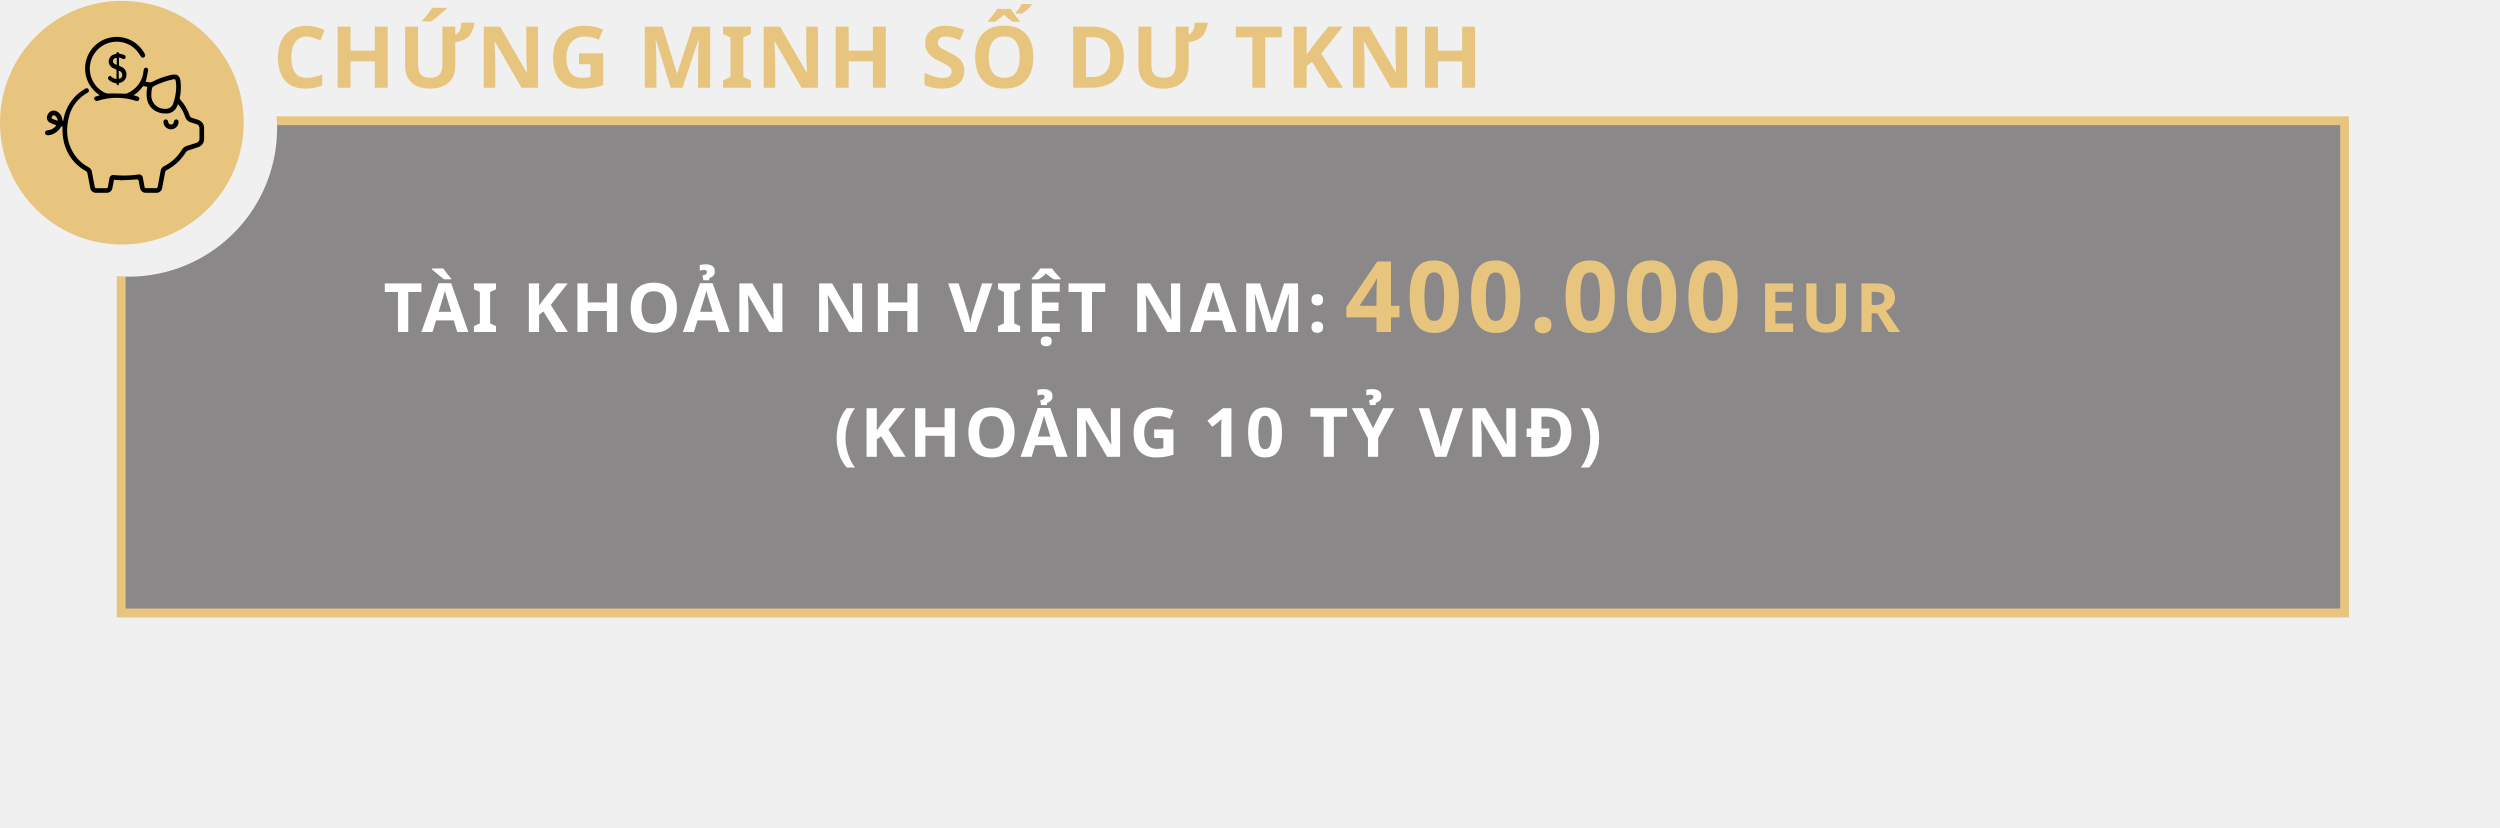
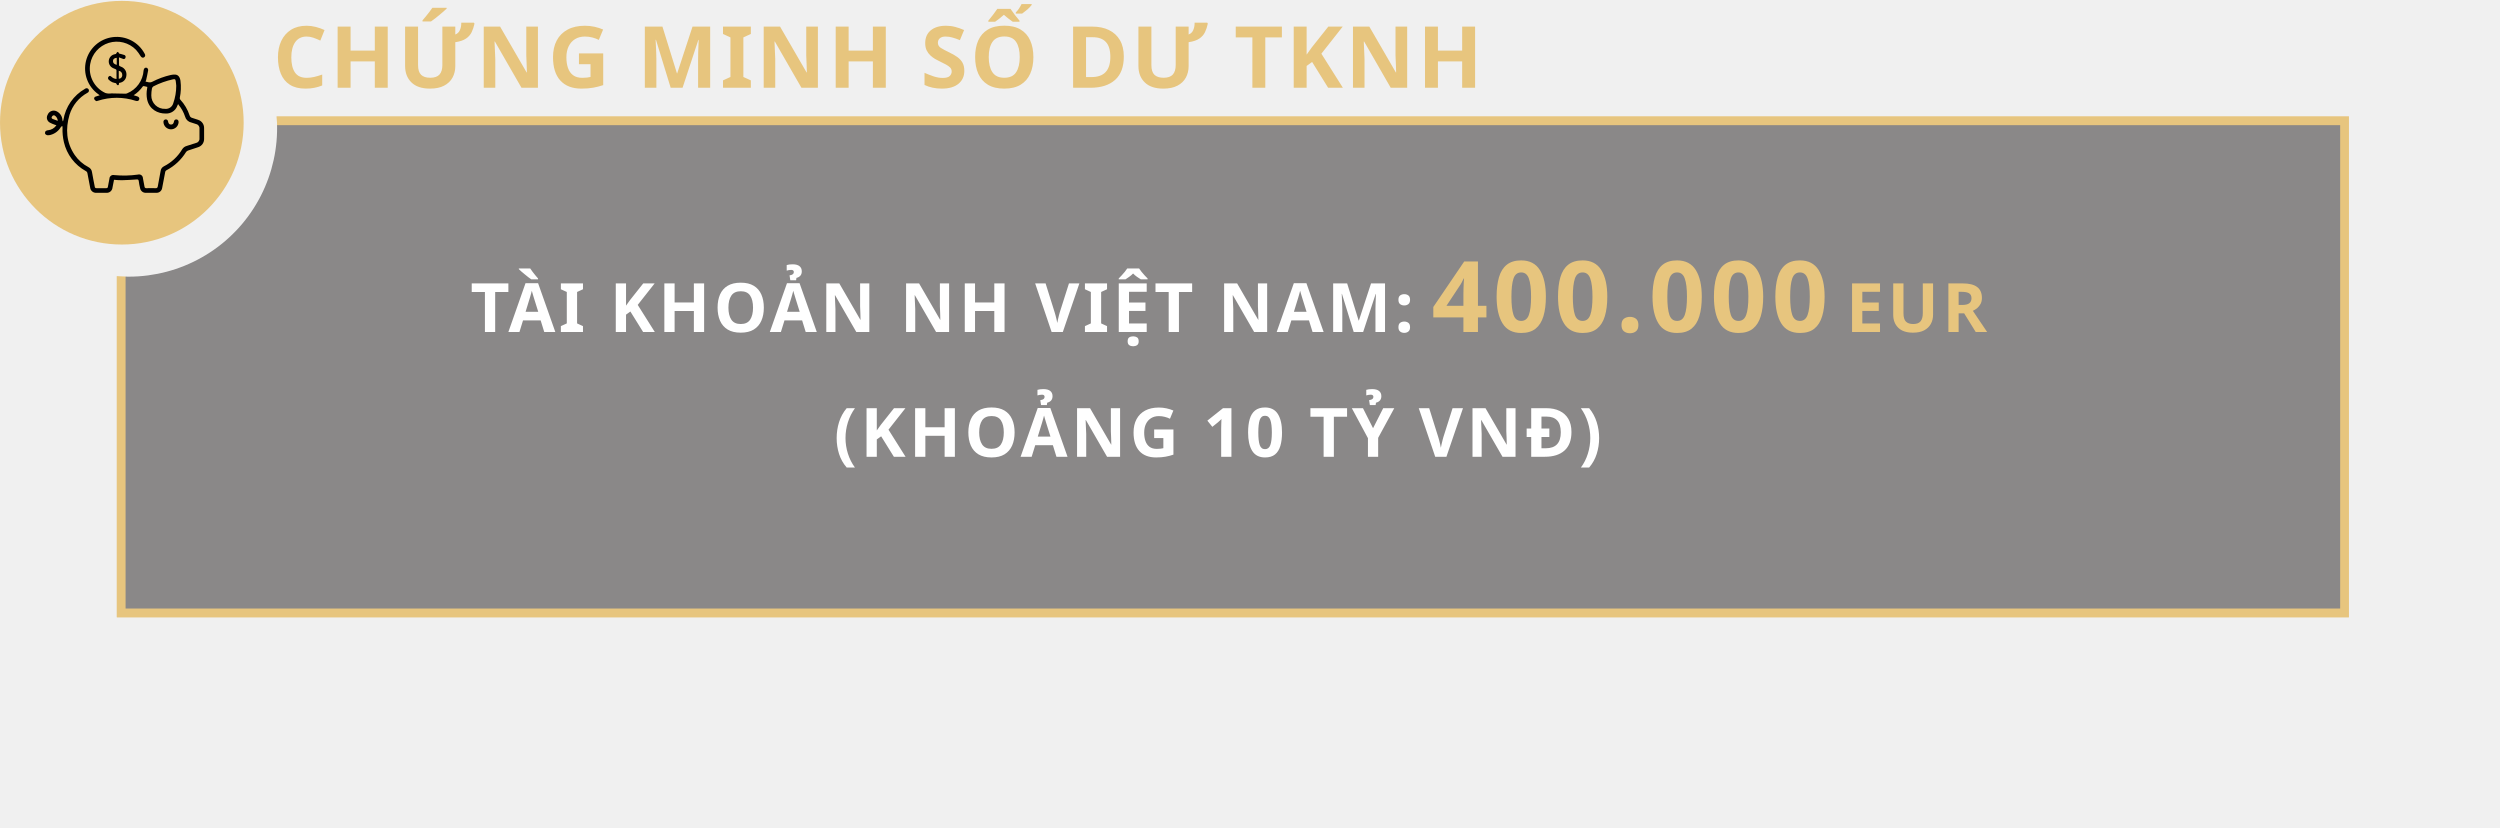
<svg xmlns="http://www.w3.org/2000/svg" width="1139.412" height="377.309" viewBox="0 0 1139.412 377.309">
  <style>
        @font-face {
        font-family: 'Mulish-SemiBold';
        src: url("/fonts/Mulish-SemiBold.ttf");
        }

        text {
        font-family: 'Mulish-SemiBold', sans-serif;
        }
    </style>
  <defs>
    <clipPath id="clip-path">
      <path id="Path_37" data-name="Path 37" d="M1514.025,1211.227a67.651,67.651,0,0,1-77.591,86.373v252.465H2473.4V1211.227Z" fill="none" />
    </clipPath>
  </defs>
  <g id="Group_52" data-name="Group 52" transform="translate(-1390.745 -1172.756)">
    <g id="Group_46" data-name="Group 46">
      <path id="Path_33" data-name="Path 33" d="M1501.8,1228.681a55.526,55.526,0,1,1-55.525-55.526,55.523,55.523,0,0,1,55.525,55.526" fill="#e7c57e" />
      <g id="Group_45" data-name="Group 45">
        <path id="Path_34" data-name="Path 34" d="M1481.017,1227.356c-.909-.318-1.828-.613-2.751-.891a1.554,1.554,0,0,1-1.1-1.085,19.7,19.7,0,0,0-4.278-7.248,1.052,1.052,0,0,1-.2-.792,23.26,23.26,0,0,0,.305-7.8c-.282-1.782-1.12-2.746-2.489-2.8a8.1,8.1,0,0,0-1.96.195,35.025,35.025,0,0,0-8.393,3.083c-1.133.563-2.011.147-3.06-.069a5.256,5.256,0,0,0,.262-.713c.33-1.511.687-3.018.931-4.543a1.312,1.312,0,0,0-.558-1.011,1.082,1.082,0,0,0-1.025.071,1.759,1.759,0,0,0-.507,1.084,12.127,12.127,0,0,1-7.586,10.489,2.154,2.154,0,0,1-.887.127c-2.069-.034-4.14-.089-6.209-.13a5.95,5.95,0,0,1-2.754-.189,12.224,12.224,0,0,1-6.911-13.172,12.261,12.261,0,0,1,20.875-6.508,20.441,20.441,0,0,1,2.156,2.956c.418.606.947.81,1.492.5a1.084,1.084,0,0,0,.376-1.536c-.039-.085-.089-.165-.134-.248a14.411,14.411,0,1,0-21.005,18.614c.176.125.344.261.583.443-.691.218-1.279.38-1.848.586a.9.9,0,0,0-.655,1.163,2.049,2.049,0,0,0,.874.87c.165.1.5-.03.743-.107a28.013,28.013,0,0,1,17.306.011c.827.261,1.4.015,1.6-.654.189-.632-.138-1.118-.949-1.389-.49-.164-.986-.314-1.593-.506a15.072,15.072,0,0,0,4.116-3.95.578.578,0,0,1,.442-.227c.549.093,1.09.243,1.621.369a1.592,1.592,0,0,1,.027.273c-.021.162-.053.323-.08.486a12.984,12.984,0,0,0,.006,4.989c.993,4.524,4.863,6.495,8.577,6.4a5.29,5.29,0,0,0,5.19-3.554c.083-.21.189-.41.352-.762.119.191.17.3.242.386a16.309,16.309,0,0,1,2.945,5.358,3.679,3.679,0,0,0,2.7,2.623c.794.22,1.569.5,2.349.761a1.912,1.912,0,0,1,1.5,2.1q.006,2.193,0,4.388a1.91,1.91,0,0,1-1.516,2.093q-2.145.707-4.3,1.379a3.49,3.49,0,0,0-2.09,1.579,20.48,20.48,0,0,1-8.286,7.7,2.687,2.687,0,0,0-1.511,2.12c-.394,2.343-.87,4.674-1.288,7.013a.876.876,0,0,1-1.048.844c-1.366-.046-2.735-.032-4.1,0a.776.776,0,0,1-.916-.734c-.223-1.275-.476-2.544-.713-3.817a1.756,1.756,0,0,0-2.237-1.653,45.864,45.864,0,0,1-10.864.233,1.749,1.749,0,0,0-2.173,1.653c-.227,1.226-.482,2.447-.692,3.677a.663.663,0,0,1-.766.633c-1.487-.007-2.973-.009-4.46,0a.679.679,0,0,1-.76-.65c-.413-2.2-.893-4.383-1.245-6.59a2.955,2.955,0,0,0-1.643-2.356,17.392,17.392,0,0,1-6.251-5.527c-3.87-5.7-4.256-11.913-2.363-18.334a17.264,17.264,0,0,1,8.165-10.005,1.1,1.1,0,0,0,.53-1.6,1.075,1.075,0,0,0-1.608-.24,19.924,19.924,0,0,0-9.88,14.2,6.35,6.35,0,0,1-.2.676,1.066,1.066,0,0,1-.232-.621,4.741,4.741,0,0,0-2.911-4.108,2.989,2.989,0,0,0-3.849,1.718,2.573,2.573,0,0,0,1.133,3.621,15.55,15.55,0,0,0,2.135.906c.224.091.464.14.749.224a5.2,5.2,0,0,1-3.833,2.29,1.591,1.591,0,0,0-1.339.766v.849c.72.908,1.668.708,2.581.481a7.779,7.779,0,0,0,4.634-3.588,2.789,2.789,0,0,1,.588-.5,2.066,2.066,0,0,1,.146.865,24.844,24.844,0,0,0,.62,6.525,20.262,20.262,0,0,0,9.983,13.2,1.306,1.306,0,0,1,.745,1c.382,2.2.828,4.392,1.254,6.586a2.649,2.649,0,0,0,2.827,2.322q2.231.009,4.46,0a2.626,2.626,0,0,0,2.89-2.4q.341-1.757.688-3.52c1.243.072,2.419.22,3.59.189,2.19-.053,4.377-.189,6.563-.336.63-.044,1.048-.087,1.129.756a25.669,25.669,0,0,0,.6,3.189,2.56,2.56,0,0,0,2.69,2.122c1.556.006,3.115.008,4.671,0a2.557,2.557,0,0,0,2.7-2.19c.48-2.4.946-4.8,1.373-7.212a1.146,1.146,0,0,1,.654-.9,23.034,23.034,0,0,0,8.841-8.253,1.838,1.838,0,0,1,.905-.7c1.531-.541,3.089-1,4.623-1.528a3.877,3.877,0,0,0,2.716-3.809q.009-2.406,0-4.812A3.888,3.888,0,0,0,1481.017,1227.356Zm-11.338-7.444a3.469,3.469,0,0,1-3.609,2.453,6.046,6.046,0,0,1-6.364-6.134,18.082,18.082,0,0,1,.291-3.154,1.479,1.479,0,0,1,.694-.974,36.894,36.894,0,0,1,8.937-3.2c.889-.157,1.067-.065,1.212.809.144.857.187,1.729.231,2.164A23.854,23.854,0,0,1,1469.679,1219.912Zm-54.871,7.083c-.441-.189-.749-.5-.414-1.056.365-.6.79-.781,1.335-.505a3.079,3.079,0,0,1,1.35,2.389C1416.236,1227.521,1415.506,1227.294,1414.808,1226.995Z" />
        <path id="Path_35" data-name="Path 35" d="M1446.028,1203.206c-.233-.112-.488-.184-.707-.316-.14-.085-.331-.244-.335-.373-.025-1.148-.015-2.3-.015-3.612.667.246,1.214.437,1.751.65a.81.81,0,0,0,1.235-.6.872.872,0,0,0-.635-1.162c-.748-.259-1.525-.427-2.291-.633-.14-.344-.408-.759-.647-.742s-.478.447-.715.7l.091.188c-.249.058-.5.107-.749.172a3.336,3.336,0,0,0-.647,6.357c.358.175.749.285,1.1.47.157.082.363.273.367.418.028,1.336.017,2.671.017,4.018a3.491,3.491,0,0,1-2.288-1c-.356-.3-.729-.6-1.173-.182a.984.984,0,0,0-.166,1.455,5.784,5.784,0,0,0,1.69,1.206,9.827,9.827,0,0,0,1.89.485c-.044.041-.089.083-.133.126.233.261.441.715.7.747.7.086.562-.573.628-1,.1-.031.163-.053.227-.068a3.56,3.56,0,0,0,3.117-3.271A3.706,3.706,0,0,0,1446.028,1203.206Zm-2.075-.889c-1.258-.32-1.8-.929-1.717-1.869.068-.8.614-1.229,1.717-1.343Zm.914,6.345v-3.648a1.819,1.819,0,0,1,1.594,1.884A1.624,1.624,0,0,1,1444.867,1208.662Z" />
        <path id="Path_36" data-name="Path 36" d="M1472.147,1228.457a3.461,3.461,0,0,1-6.913-.1,1.081,1.081,0,0,1,.969-1.176,1.032,1.032,0,0,1,1.146.978c.174.936.582,1.358,1.328,1.367.769.01,1.193-.423,1.363-1.394a1.044,1.044,0,0,1,1.178-.947C1471.829,1227.258,1472.172,1227.725,1472.147,1228.457Z" />
      </g>
    </g>
    <g id="Group_48" data-name="Group 48">
      <g id="Group_47" data-name="Group 47" clip-path="url(#clip-path)">
        <rect id="Rectangle_17" data-name="Rectangle 17" width="1013.326" height="224.294" transform="translate(1445.982 1227.806)" fill="none" stroke="#e7c57e" stroke-miterlimit="10" stroke-width="4" />
        <rect id="Rectangle_18" data-name="Rectangle 18" width="1013.326" height="224.294" transform="translate(1445.982 1227.806)" fill="#231f20" stroke="#e7c57e" stroke-miterlimit="10" stroke-width="4" opacity="0.5" />
      </g>
    </g>
    <text id="CHỨNG_MINH_SỐ_DƯ_TKNH" data-name="CHỨNG MINH SỐ DƯ TKNH" transform="translate(1515.157 1173.756)" fill="#e7c57e" font-size="39.031" font-family="Mulish-ExtraBold, Mulish" font-weight="800" letter-spacing="0.028em">
      <tspan x="0" y="39">CHỨNG MINH SỐ DƯ TKNH</tspan>
    </text>
    <g id="Group_51" data-name="Group 51">
      <g id="Group_50" data-name="Group 50">
        <g id="Group_49" data-name="Group 49">
          <text id="TÀI_KHOẢN_NH_VIỆT_NAM:_400.000_EUR_KHOẢNG_10_TỶ_VNĐ_" data-name="TÀI KHOẢN NH VIỆT NAM: 400.000 EUR (KHOẢNG 10 TỶ VNĐ)" transform="translate(1445.116 1293.06)" fill="#fff" font-size="31" font-weight="800" letter-spacing="0.05em">
-             <tspan x="120.371" y="31">TÀI KHOẢN NH VIỆT NAM:</tspan>
+             <tspan x="160" y="31">TÀI KHOẢN NH VIỆT NAM:</tspan>
            <tspan y="31" fill="#e7c57e" font-size="45"> 400.000 </tspan>
            <tspan y="31" fill="#e7c57e" font-size="31">EUR</tspan>
            <tspan x="325.715" y="87.873">(KHOẢNG 10 TỶ VNĐ)</tspan>
          </text>
        </g>
      </g>
    </g>
  </g>
</svg>
